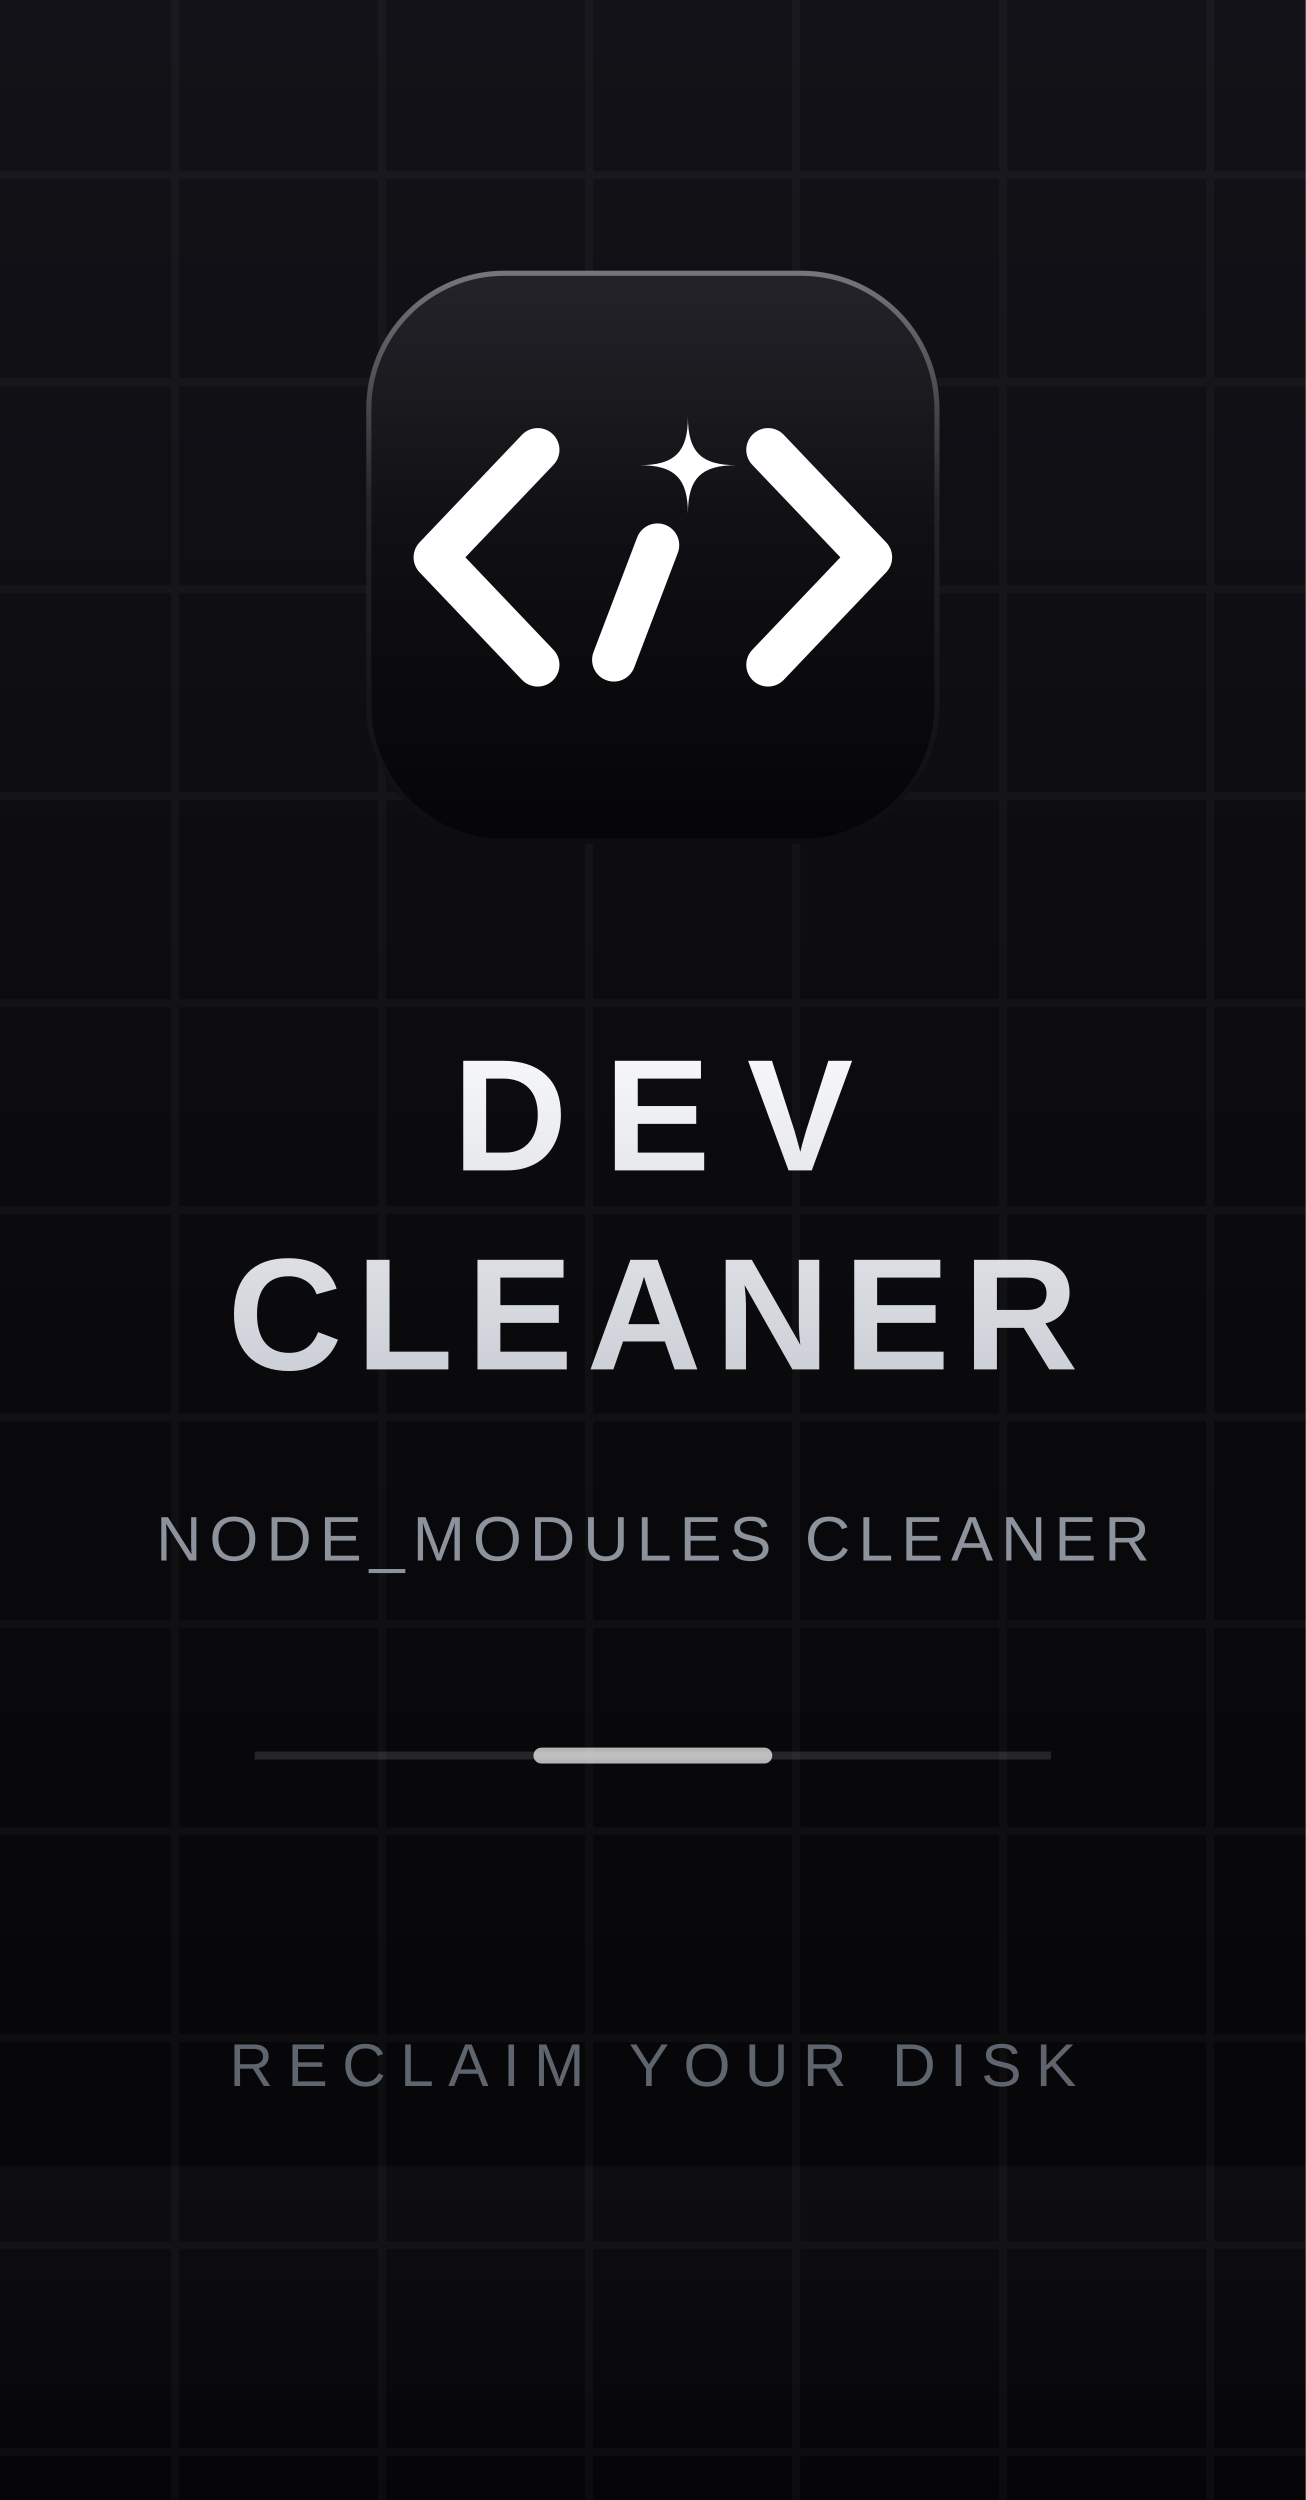
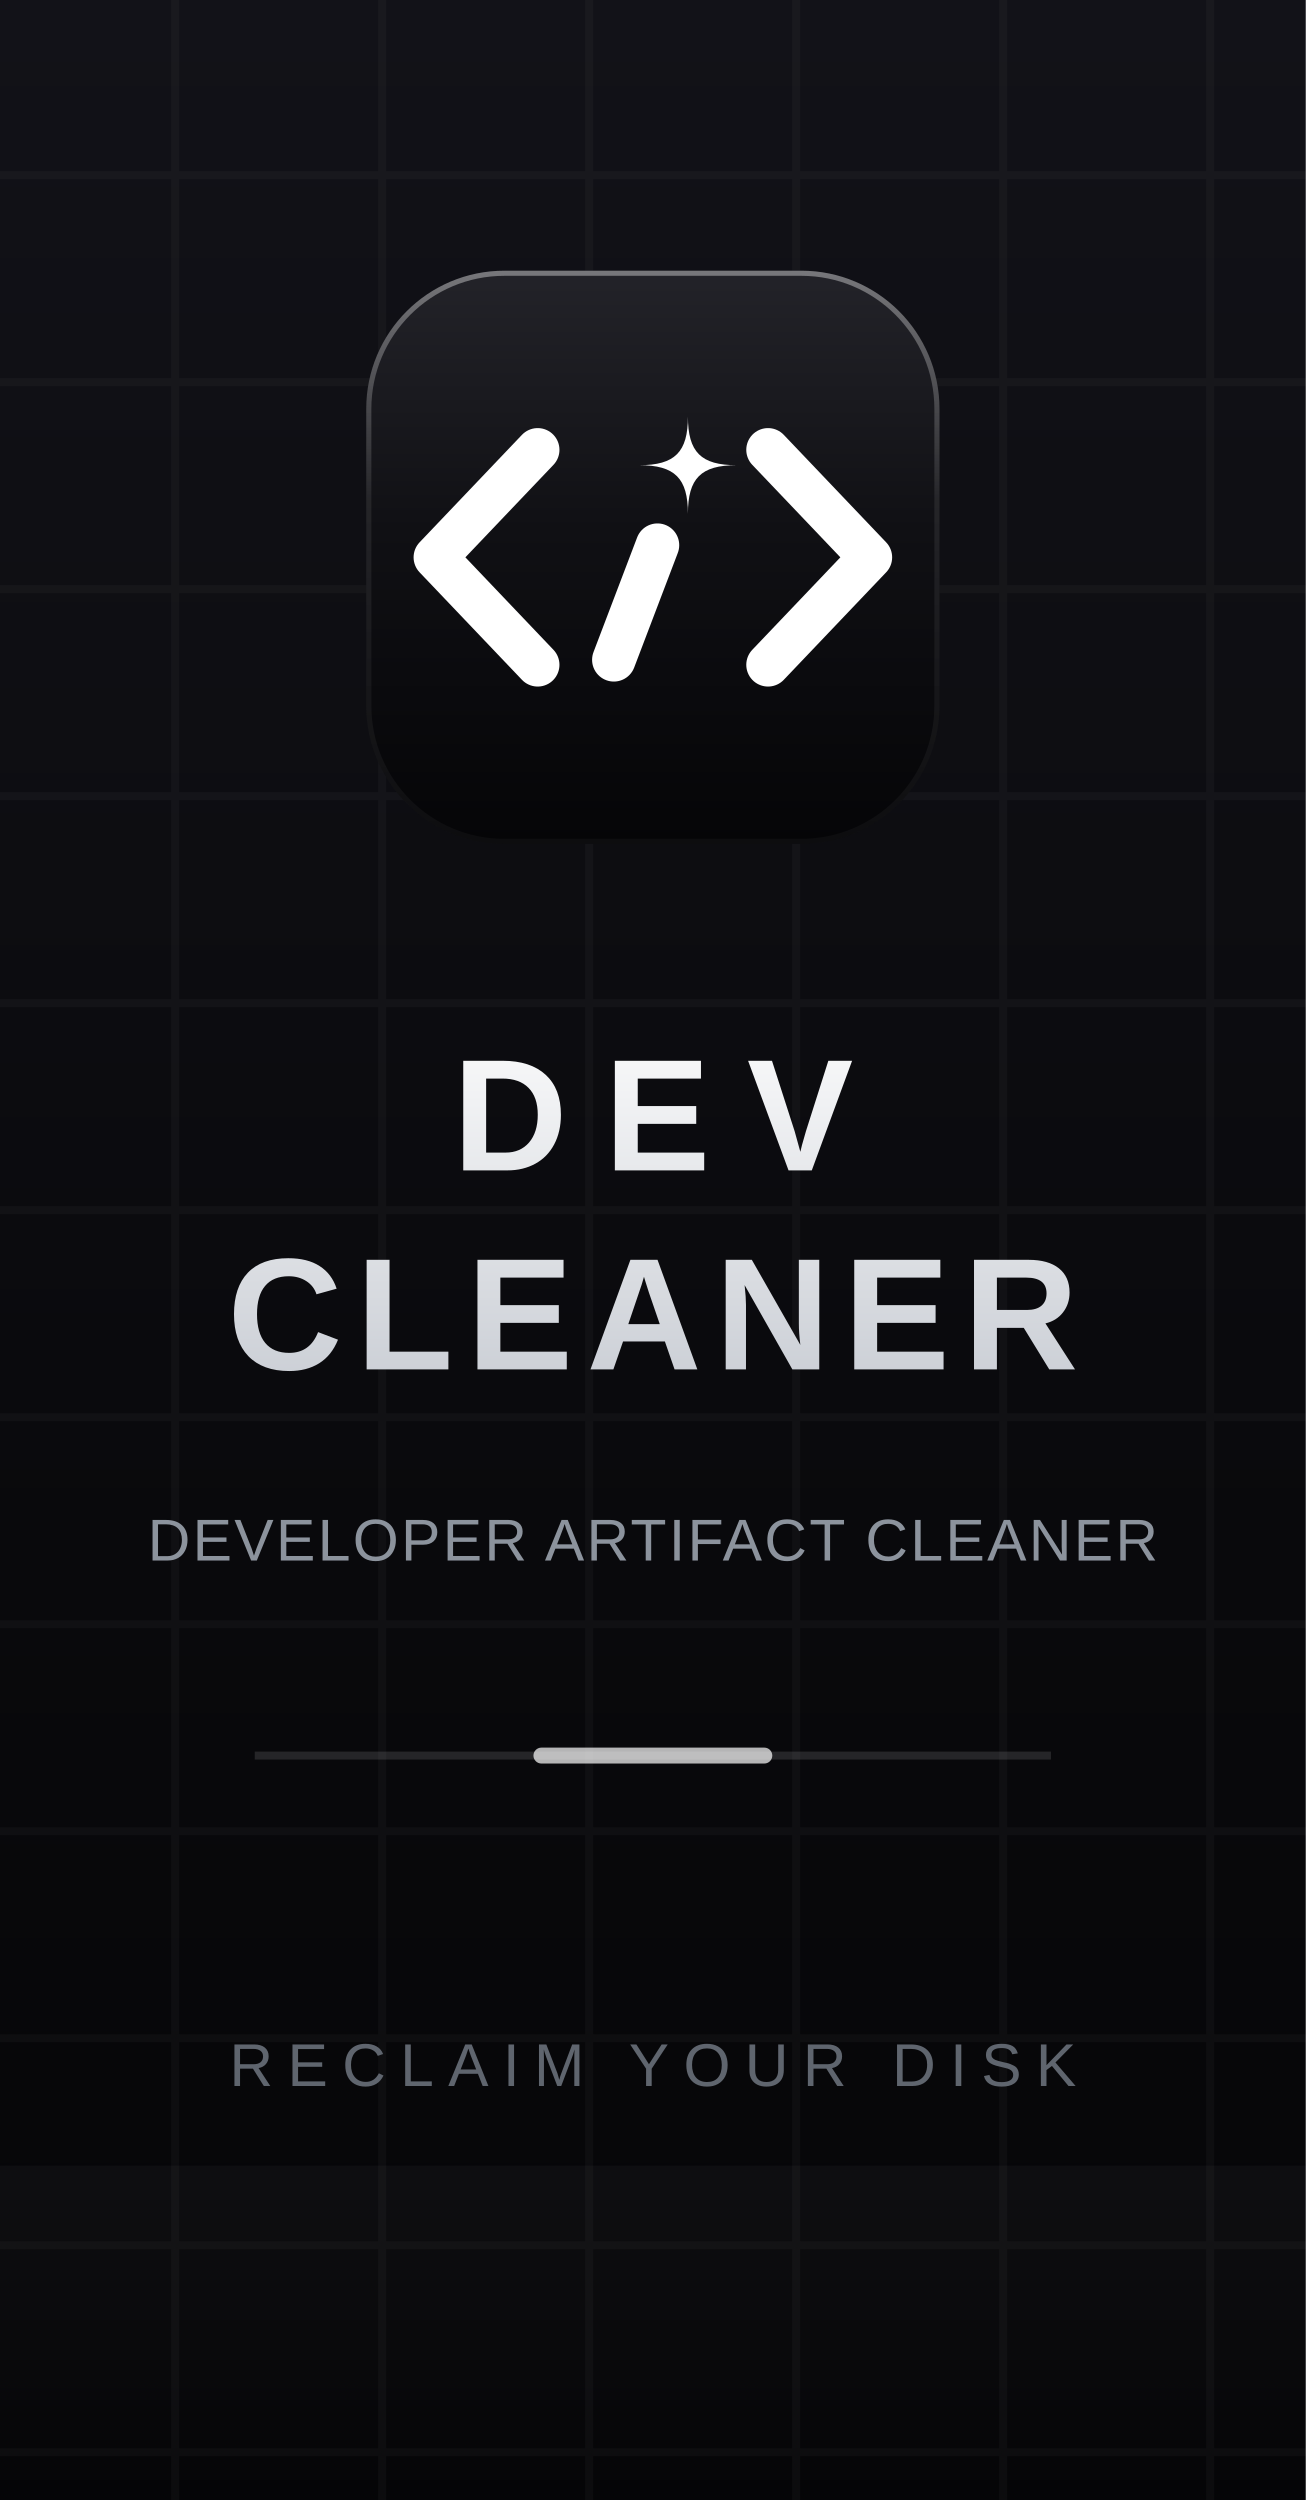
<svg xmlns="http://www.w3.org/2000/svg" width="164" height="314" viewBox="0 0 164 314" fill="none">
  <defs>
    <linearGradient id="sb-bg" x1="82" y1="0" x2="82" y2="314" gradientUnits="userSpaceOnUse">
      <stop stop-color="#121218" />
      <stop offset="0.55" stop-color="#0A0A0D" />
      <stop offset="1" stop-color="#050507" />
    </linearGradient>
    <linearGradient id="sb-icon-bg" x1="256" y1="32" x2="256" y2="480" gradientUnits="userSpaceOnUse">
      <stop stop-color="#232329" />
      <stop offset="0.45" stop-color="#101014" />
      <stop offset="1" stop-color="#050507" />
    </linearGradient>
    <linearGradient id="sb-icon-rim" x1="256" y1="32" x2="256" y2="480" gradientUnits="userSpaceOnUse">
      <stop stop-color="#FFFFFF" stop-opacity="0.38" />
      <stop offset="0.4" stop-color="#FFFFFF" stop-opacity="0.08" />
      <stop offset="1" stop-color="#FFFFFF" stop-opacity="0.03" />
    </linearGradient>
    <linearGradient id="sb-word" x1="82" y1="124" x2="82" y2="176" gradientUnits="userSpaceOnUse">
      <stop stop-color="#FFFFFF" />
      <stop offset="1" stop-color="#C9CDD4" />
    </linearGradient>
    <linearGradient id="sb-foot" x1="82" y1="250" x2="82" y2="314" gradientUnits="userSpaceOnUse">
      <stop stop-color="#FFFFFF" stop-opacity="0.05" />
      <stop offset="1" stop-color="#FFFFFF" stop-opacity="0" />
    </linearGradient>
    <g id="sb-icon">
      <rect x="32" y="32" width="448" height="448" rx="108" fill="url(#sb-icon-bg)" />
      <rect x="34" y="34" width="444" height="444" rx="106" stroke="url(#sb-icon-rim)" stroke-width="4" />
      <path d="M166 172L86 256L166 340" stroke="#FFFFFF" stroke-width="34" stroke-linecap="round" stroke-linejoin="round" />
      <path d="M346 172L426 256L346 340" stroke="#FFFFFF" stroke-width="34" stroke-linecap="round" stroke-linejoin="round" />
      <path d="M225.5 336.1L259.6 246.5" stroke="#FFFFFF" stroke-width="34" stroke-linecap="round" />
      <path d="M283.4 146C283.4 173.8 293.6 184 321.4 184C293.6 184 283.4 194.2 283.4 222C283.4 194.2 273.2 184 245.4 184C273.2 184 283.4 173.8 283.4 146Z" fill="#FFFFFF" />
    </g>
  </defs>
  <rect width="164" height="314" fill="url(#sb-bg)" />
  <g opacity="0.03" stroke="#FFFFFF" stroke-width="1">
    <path d="M0 22H164M0 48H164M0 74H164M0 100H164M0 126H164M0 152H164M0 178H164M0 204H164M0 230H164M0 256H164M0 282H164M0 308H164" />
    <path d="M22 0V314M48 0V314M74 0V314M100 0V314M126 0V314M152 0V314" />
  </g>
  <use href="#sb-icon" transform="translate(46 34) scale(0.160714) translate(-32 -32)" />
  <text x="82" y="147" text-anchor="middle" font-family="Segoe UI, Segoe UI Semibold, Arial, sans-serif" font-size="20" font-weight="700" letter-spacing="4.6" fill="url(#sb-word)">DEV</text>
  <text x="82" y="172" text-anchor="middle" font-family="Segoe UI, Segoe UI Semibold, Arial, sans-serif" font-size="20" font-weight="700" letter-spacing="1.7" fill="url(#sb-word)">CLEANER</text>
-   <text x="82" y="196" text-anchor="middle" font-family="Segoe UI, Arial, sans-serif" font-size="7.9" letter-spacing="1.0" fill="#8C939D">NODE_MODULES CLEANER</text>
+   <text x="82" y="196" text-anchor="middle" font-family="Segoe UI, Arial, sans-serif" font-size="7.4" letter-spacing="0.3" fill="#8C939D">DEVELOPER ARTIFACT CLEANER</text>
  <rect x="32" y="220" width="100" height="1" fill="#FFFFFF" fill-opacity="0.12" />
  <rect x="67" y="219.5" width="30" height="2" rx="1" fill="#FFFFFF" fill-opacity="0.7" />
  <text x="82" y="262" text-anchor="middle" font-family="Segoe UI, Arial, sans-serif" font-size="7.6" letter-spacing="1.8" fill="#5F656E">RECLAIM YOUR DISK</text>
  <rect x="0" y="272" width="164" height="42" fill="url(#sb-foot)" />
</svg>
